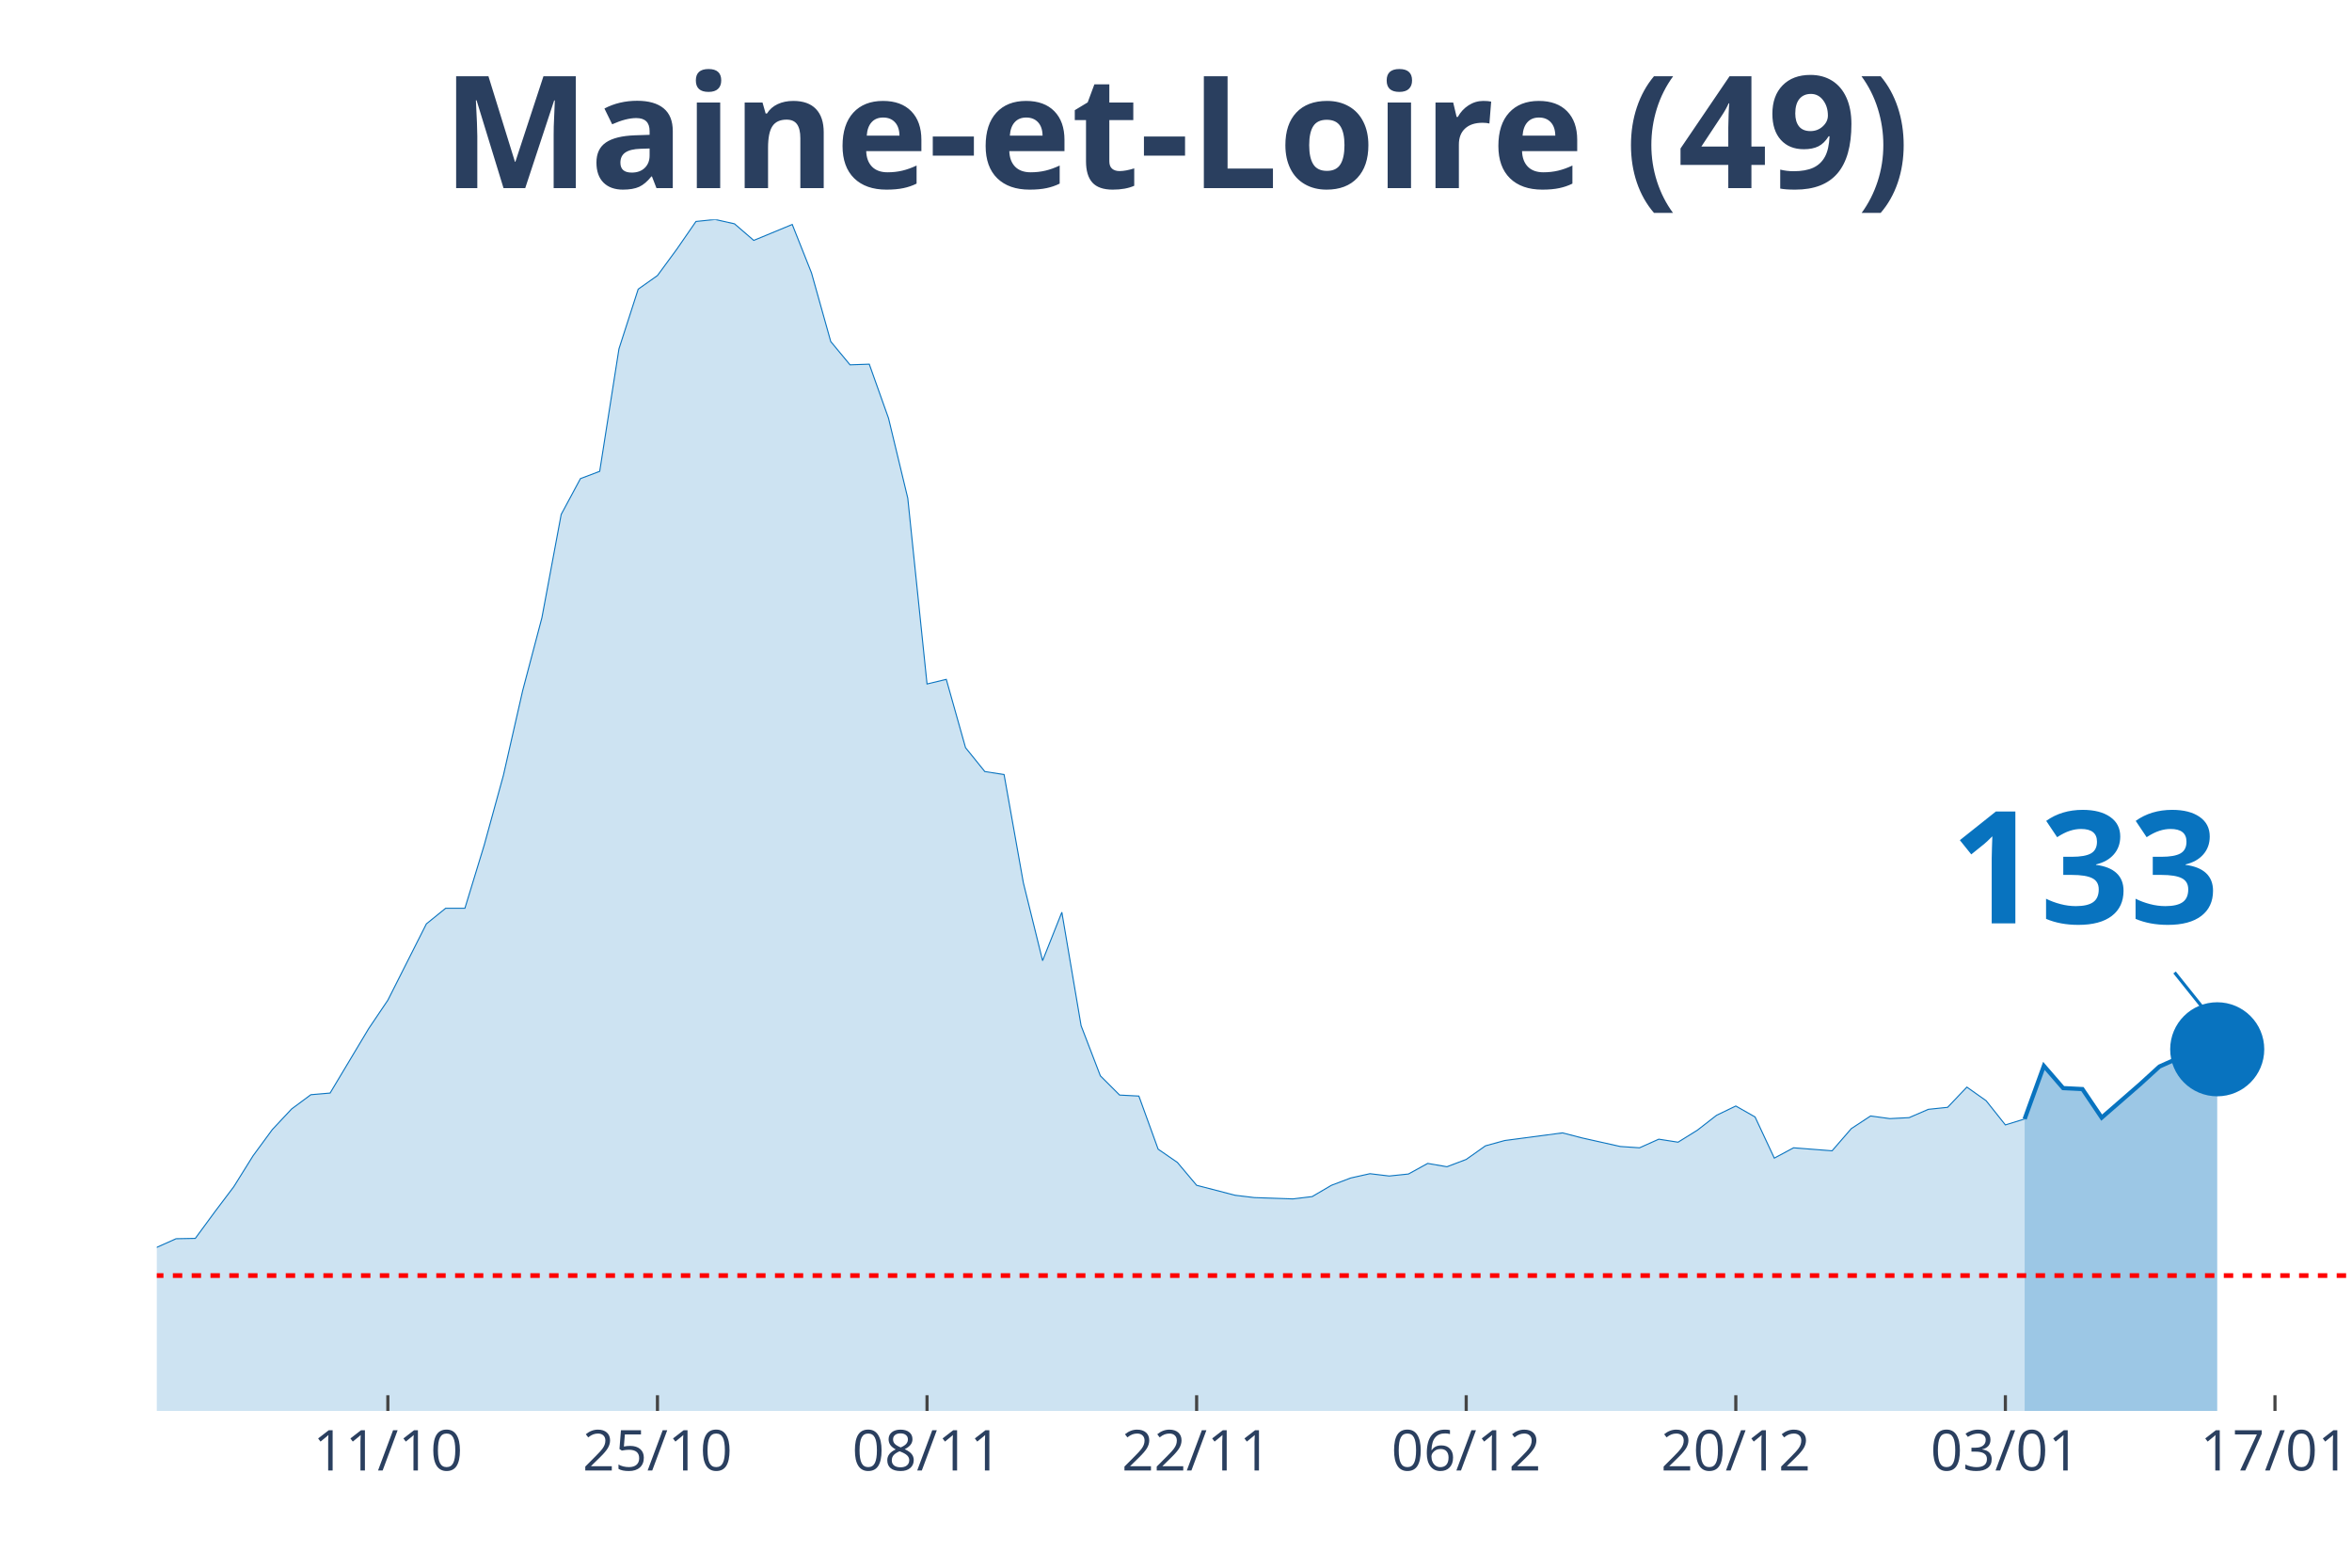
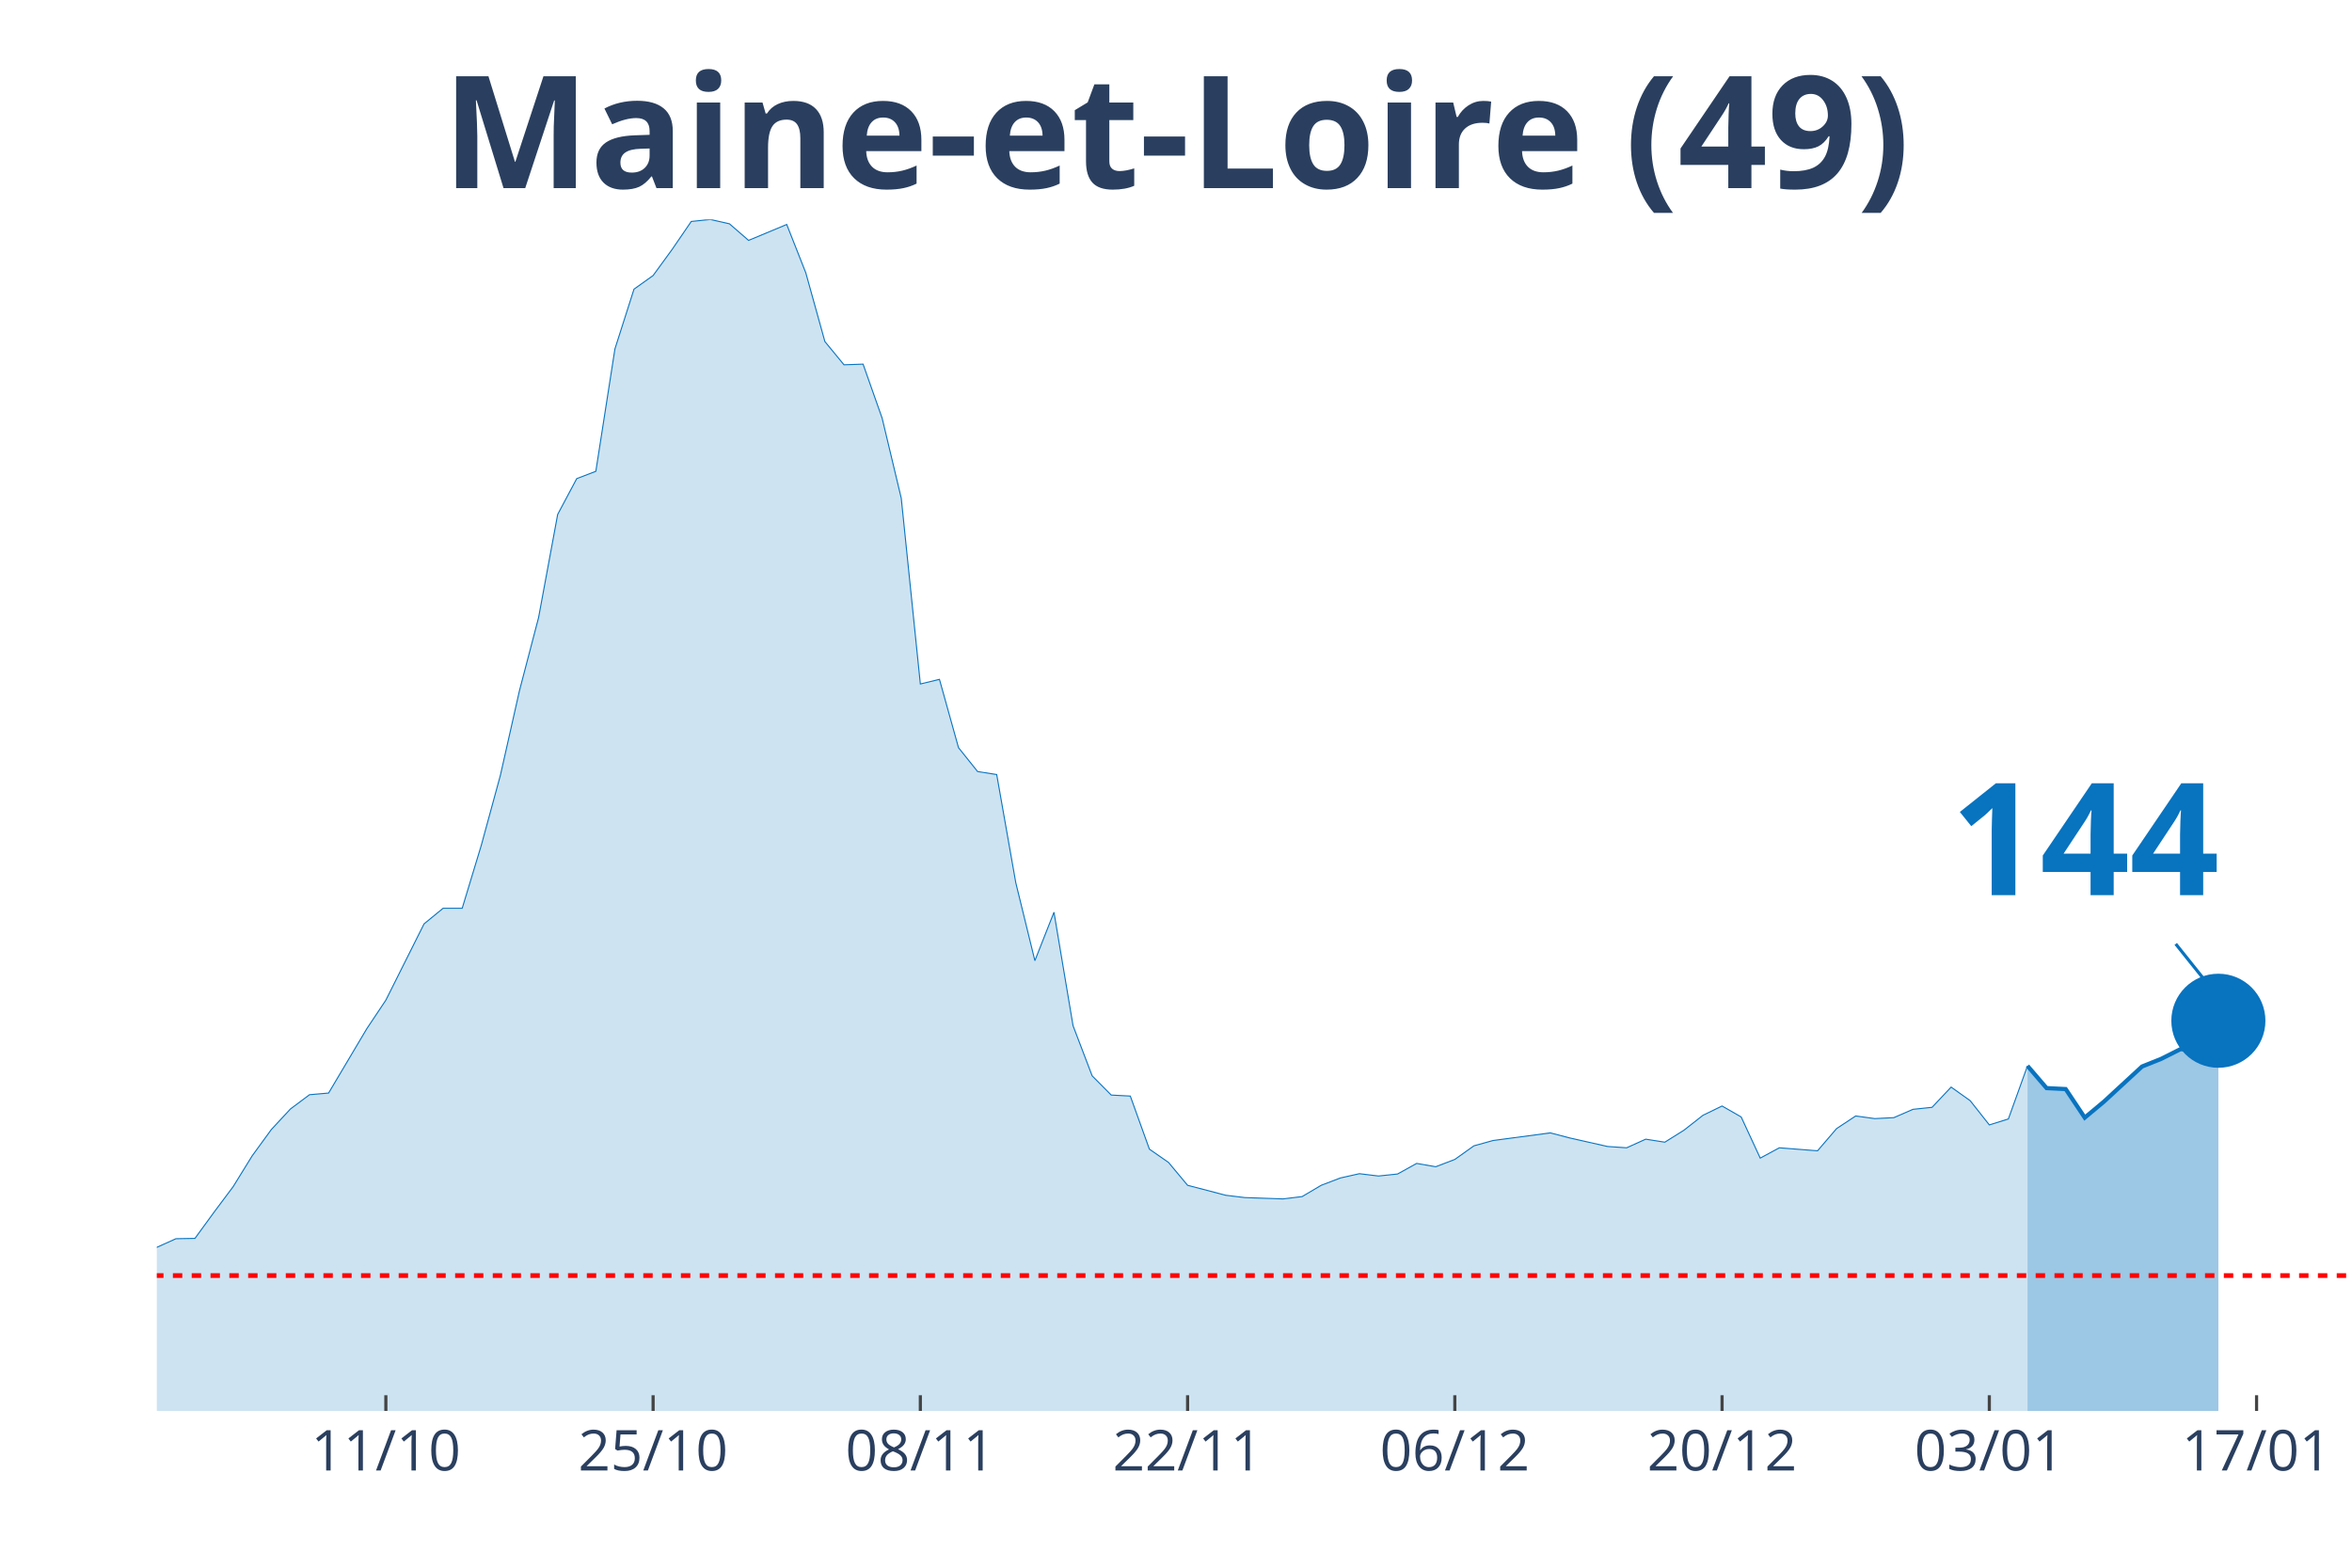
<svg xmlns="http://www.w3.org/2000/svg" class="main-svg" width="1125" height="750" style="" viewBox="0 0 750 500">
  <rect x="0" y="0" width="750" height="500" style="fill: rgb(0, 0, 0); fill-opacity: 0;" />
-   <defs id="defs-88525b">
+   <defs id="defs-7cf6c2">
    <g class="clips">
-       <clipPath id="clip88525bxyplot" class="plotclip">
+       <clipPath id="clip7cf6c2xyplot" class="plotclip">
        <rect width="700" height="380" />
      </clipPath>
-       <clipPath class="axesclip" id="clip88525bx">
+       <clipPath class="axesclip" id="clip7cf6c2x">
        <rect x="50" y="0" width="700" height="500" />
      </clipPath>
-       <clipPath class="axesclip" id="clip88525by">
+       <clipPath class="axesclip" id="clip7cf6c2y">
        <rect x="0" y="70" width="750" height="380" />
      </clipPath>
-       <clipPath class="axesclip" id="clip88525bxy">
+       <clipPath class="axesclip" id="clip7cf6c2xy">
        <rect x="50" y="70" width="700" height="380" />
      </clipPath>
    </g>
    <g class="gradients" />
  </defs>
  <g class="bglayer">
    <rect class="bg" x="50" y="70" width="700" height="380" style="fill: rgb(0, 0, 0); fill-opacity: 0; stroke-width: 0;" />
  </g>
  <g class="layer-below">
    <g class="imagelayer" />
    <g class="shapelayer" />
  </g>
  <g class="cartesianlayer">
    <g class="subplot xy">
      <g class="layer-subplot">
        <g class="shapelayer" />
        <g class="imagelayer" />
      </g>
      <g class="gridlayer">
        <g class="x">
-           <path class="xgrid crisp" transform="translate(123.68,0)" d="M0,70v380" style="stroke: rgb(255, 255, 255); stroke-opacity: 1; stroke-width: 1px;" />
-           <path class="xgrid crisp" transform="translate(209.65,0)" d="M0,70v380" style="stroke: rgb(255, 255, 255); stroke-opacity: 1; stroke-width: 1px;" />
-           <path class="xgrid crisp" transform="translate(295.61,0)" d="M0,70v380" style="stroke: rgb(255, 255, 255); stroke-opacity: 1; stroke-width: 1px;" />
-           <path class="xgrid crisp" transform="translate(381.58,0)" d="M0,70v380" style="stroke: rgb(255, 255, 255); stroke-opacity: 1; stroke-width: 1px;" />
-           <path class="xgrid crisp" transform="translate(467.54,0)" d="M0,70v380" style="stroke: rgb(255, 255, 255); stroke-opacity: 1; stroke-width: 1px;" />
-           <path class="xgrid crisp" transform="translate(553.51,0)" d="M0,70v380" style="stroke: rgb(255, 255, 255); stroke-opacity: 1; stroke-width: 1px;" />
-           <path class="xgrid crisp" transform="translate(639.47,0)" d="M0,70v380" style="stroke: rgb(255, 255, 255); stroke-opacity: 1; stroke-width: 1px;" />
-           <path class="xgrid crisp" transform="translate(725.44,0)" d="M0,70v380" style="stroke: rgb(255, 255, 255); stroke-opacity: 1; stroke-width: 1px;" />
+           <path class="xgrid crisp" transform="translate(123.04,0)" d="M0,70v380" style="stroke: rgb(255, 255, 255); stroke-opacity: 1; stroke-width: 1px;" />
+           <path class="xgrid crisp" transform="translate(208.26,0)" d="M0,70v380" style="stroke: rgb(255, 255, 255); stroke-opacity: 1; stroke-width: 1px;" />
+           <path class="xgrid crisp" transform="translate(293.48,0)" d="M0,70v380" style="stroke: rgb(255, 255, 255); stroke-opacity: 1; stroke-width: 1px;" />
+           <path class="xgrid crisp" transform="translate(378.7,0)" d="M0,70v380" style="stroke: rgb(255, 255, 255); stroke-opacity: 1; stroke-width: 1px;" />
+           <path class="xgrid crisp" transform="translate(463.91,0)" d="M0,70v380" style="stroke: rgb(255, 255, 255); stroke-opacity: 1; stroke-width: 1px;" />
+           <path class="xgrid crisp" transform="translate(549.13,0)" d="M0,70v380" style="stroke: rgb(255, 255, 255); stroke-opacity: 1; stroke-width: 1px;" />
+           <path class="xgrid crisp" transform="translate(634.35,0)" d="M0,70v380" style="stroke: rgb(255, 255, 255); stroke-opacity: 1; stroke-width: 1px;" />
+           <path class="xgrid crisp" transform="translate(719.57,0)" d="M0,70v380" style="stroke: rgb(255, 255, 255); stroke-opacity: 1; stroke-width: 1px;" />
        </g>
        <g class="y" />
      </g>
      <g class="zerolinelayer" />
      <path class="xlines-below" />
      <path class="ylines-below" />
      <g class="overlines-below" />
      <g class="xaxislayer-below" />
      <g class="yaxislayer-below" />
      <g class="overaxes-below" />
-       <g class="plot" transform="translate(50, 70)" clip-path="url('#clip88525bxyplot')">
+       <g class="plot" transform="translate(50, 70)" clip-path="url('#clip7cf6c2xyplot')">
        <g class="scatterlayer mlayer">
-           <g class="trace scatter trace39052e" style="stroke-miterlimit: 2;">
+           <g class="trace scatter trace9f6f1d" style="stroke-miterlimit: 2;">
            <g class="fills">
              <g>
-                 <path class="js-fill" d="M595.61,380L-835.09,380L-835.09,373.12L-810.53,370.69L-804.39,370.48L-736.84,376.51L-730.7,376.4L-454.39,376.19L-448.25,375.98L-386.84,372.38L-380.7,372.28L-307.02,368.04L-300.88,366.35L-282.46,363.81L-276.32,361.06L-264.04,356.4L-257.89,355.98L-214.91,358.62L-208.77,358.31L-196.49,355.66L-190.35,351.53L-165.79,333.02L-159.65,333.12L-141.23,315.98L-135.09,315.45L-116.67,315.03L-110.53,316.3L-98.25,317.78L-92.11,314.39L-85.96,312.8L-79.82,313.33L-73.68,313.65L-67.54,310.58L-55.26,312.8L-49.12,315.66L-42.98,318.62L-36.84,318.41L-30.7,318.73L-24.56,321.9L-18.42,326.98L-12.28,330.69L0,327.83L6.14,325.08L12.28,324.97L18.42,316.61L24.56,308.47L30.7,298.62L36.84,290.26L42.98,283.7L49.12,279.15L55.26,278.62L67.54,258.1L73.68,248.99L85.96,224.66L92.11,219.68L98.25,219.68L104.39,199.58L110.53,177.25L116.67,150.26L122.81,126.98L128.95,94.07L135.09,82.65L141.23,80.32L147.37,41.27L153.51,22.22L159.65,17.88L165.79,9.52L171.93,0.63L178.07,0L184.21,1.38L190.35,6.67L202.63,1.59L208.77,17.04L214.91,38.94L221.05,46.35L227.19,46.14L233.33,63.39L239.47,88.89L245.61,148.15L251.75,146.67L257.89,168.47L264.04,176.08L270.18,177.04L276.32,211.53L282.46,236.4L288.6,220.95L294.74,257.14L300.88,273.12L307.02,279.26L313.16,279.58L319.3,296.51L325.44,300.74L331.58,308.04L343.86,311.22L350,311.96L362.28,312.38L368.42,311.64L374.56,308.04L380.7,305.71L386.84,304.34L392.98,305.08L399.12,304.44L405.26,301.06L411.4,302.12L417.54,299.79L423.68,295.45L429.82,293.76L448.25,291.32L454.39,292.91L466.67,295.66L472.81,296.08L478.95,293.33L485.09,294.29L491.23,290.48L497.37,285.71L503.51,282.75L509.65,286.24L515.79,299.37L521.93,296.08L534.21,297.04L540.35,289.95L546.49,285.93L552.63,286.77L558.77,286.46L564.91,283.81L571.05,283.17L577.19,276.72L583.33,281.06L589.47,288.78L595.61,286.88" style="fill: rgb(8, 115, 191); fill-opacity: 0.2; stroke-width: 0;" />
+                 <path class="js-fill" d="M596.52,380L-827.83,380L-827.83,373.12L-803.48,370.69L-797.39,370.48L-736.52,376.4L-730.43,376.51L-474.78,375.24L-468.7,374.29L-316.52,370.48L-310.43,369.31L-273.91,361.06L-267.83,356.93L-237.39,356.61L-231.3,357.88L-219.13,359.89L-213.04,358.62L-194.78,355.66L-188.7,351.53L-164.35,333.02L-158.26,333.12L-140,315.98L-133.91,315.45L-115.65,315.03L-109.57,316.3L-97.39,317.78L-91.3,314.39L-85.22,312.8L-79.13,313.33L-73.04,313.65L-66.96,310.58L-54.78,312.8L-48.7,315.66L-42.61,318.62L-36.52,318.41L-30.43,318.73L-24.35,321.9L-18.26,326.98L-12.17,330.69L0,327.83L6.09,325.08L12.17,324.97L18.26,316.61L24.35,308.47L30.43,298.62L36.52,290.26L42.61,283.7L48.7,279.15L54.78,278.62L66.96,258.1L73.04,248.99L85.22,224.66L91.3,219.68L97.39,219.68L103.48,199.58L109.57,177.25L115.65,150.26L121.74,126.98L127.83,94.07L133.91,82.65L140,80.32L146.09,41.27L152.17,22.22L158.26,17.88L164.35,9.52L170.43,0.63L176.52,0L182.61,1.38L188.7,6.67L200.87,1.59L206.96,17.04L213.04,38.94L219.13,46.35L225.22,46.14L231.3,63.39L237.39,88.89L243.48,148.15L249.57,146.67L255.65,168.47L261.74,176.08L267.83,177.04L273.91,211.53L280,236.4L286.09,220.95L292.17,257.14L298.26,273.12L304.35,279.26L310.43,279.58L316.52,296.51L322.61,300.74L328.7,308.04L340.87,311.22L346.96,311.96L359.13,312.38L365.22,311.64L371.3,308.04L377.39,305.71L383.48,304.34L389.57,305.08L395.65,304.44L401.74,301.06L407.83,302.12L413.91,299.79L420,295.45L426.09,293.76L444.35,291.32L450.43,292.91L462.61,295.66L468.7,296.08L474.78,293.33L480.87,294.29L486.96,290.48L493.04,285.71L499.13,282.75L505.22,286.24L511.3,299.37L517.39,296.08L529.57,297.04L535.65,289.95L541.74,285.93L547.83,286.77L553.91,286.46L560,283.81L566.09,283.17L572.17,276.72L578.26,281.06L584.35,288.78L590.43,286.88L596.52,269.95" style="fill: rgb(8, 115, 191); fill-opacity: 0.2; stroke-width: 0;" />
              </g>
            </g>
            <g class="errorbars" />
            <g class="lines">
-               <path class="js-line" d="M-835.09,373.12L-810.53,370.69L-804.39,370.48L-736.84,376.51L-730.7,376.4L-454.39,376.19L-448.25,375.98L-386.84,372.38L-380.7,372.28L-307.02,368.04L-300.88,366.35L-282.46,363.81L-276.32,361.06L-264.04,356.4L-257.89,355.98L-214.91,358.62L-208.77,358.31L-196.49,355.66L-190.35,351.53L-165.79,333.02L-159.65,333.12L-141.23,315.98L-135.09,315.45L-116.67,315.03L-110.53,316.3L-98.25,317.78L-92.11,314.39L-85.96,312.8L-79.82,313.33L-73.68,313.65L-67.54,310.58L-55.26,312.8L-49.12,315.66L-42.98,318.62L-36.84,318.41L-30.7,318.73L-24.56,321.9L-18.42,326.98L-12.28,330.69L0,327.83L6.14,325.08L12.28,324.97L18.42,316.61L24.56,308.47L30.7,298.62L36.84,290.26L42.98,283.7L49.12,279.15L55.26,278.62L67.54,258.1L73.68,248.99L85.96,224.66L92.11,219.68L98.25,219.68L104.39,199.58L110.53,177.25L116.67,150.26L122.81,126.98L128.95,94.07L135.09,82.65L141.23,80.32L147.37,41.27L153.51,22.22L159.65,17.88L165.79,9.52L171.93,0.63L178.07,0L184.21,1.38L190.35,6.67L202.63,1.59L208.77,17.04L214.91,38.94L221.05,46.35L227.19,46.14L233.33,63.39L239.47,88.89L245.61,148.15L251.75,146.67L257.89,168.47L264.04,176.08L270.18,177.04L276.32,211.53L282.46,236.4L288.6,220.95L294.74,257.14L300.88,273.12L307.02,279.26L313.16,279.58L319.3,296.51L325.44,300.74L331.58,308.04L343.86,311.22L350,311.96L362.28,312.38L368.42,311.64L374.56,308.04L380.7,305.71L386.84,304.34L392.98,305.08L399.12,304.44L405.26,301.06L411.4,302.12L417.54,299.79L423.68,295.45L429.82,293.76L448.25,291.32L454.39,292.91L466.67,295.66L472.81,296.08L478.95,293.33L485.09,294.29L491.23,290.48L497.37,285.71L503.51,282.75L509.65,286.24L515.79,299.37L521.93,296.08L534.21,297.04L540.35,289.95L546.49,285.93L552.63,286.77L558.77,286.46L564.91,283.81L571.05,283.17L577.19,276.72L583.33,281.06L589.47,288.78L595.61,286.88" style="vector-effect: non-scaling-stroke; fill: none; stroke: rgb(8, 115, 191); stroke-opacity: 1; stroke-width: 0.5px; opacity: 1;" />
+               <path class="js-line" d="M-827.83,373.12L-803.48,370.69L-797.39,370.48L-736.52,376.4L-730.43,376.51L-474.78,375.24L-468.7,374.29L-316.52,370.48L-310.43,369.31L-273.91,361.06L-267.83,356.93L-237.39,356.61L-231.3,357.88L-219.13,359.89L-213.04,358.62L-194.78,355.66L-188.7,351.53L-164.35,333.02L-158.26,333.12L-140,315.98L-133.91,315.45L-115.65,315.03L-109.57,316.3L-97.39,317.78L-91.3,314.39L-85.22,312.8L-79.13,313.33L-73.04,313.65L-66.96,310.58L-54.78,312.8L-48.7,315.66L-42.61,318.62L-36.52,318.41L-30.43,318.73L-24.35,321.9L-18.26,326.98L-12.17,330.69L0,327.83L6.09,325.08L12.17,324.97L18.26,316.61L24.35,308.47L30.43,298.62L36.52,290.26L42.61,283.7L48.7,279.15L54.78,278.62L66.96,258.1L73.04,248.99L85.22,224.66L91.3,219.68L97.39,219.68L103.48,199.58L109.57,177.25L115.65,150.26L121.74,126.98L127.83,94.07L133.91,82.65L140,80.32L146.09,41.27L152.17,22.22L158.26,17.88L164.35,9.52L170.43,0.63L176.52,0L182.61,1.38L188.7,6.67L200.87,1.59L206.96,17.04L213.04,38.94L219.13,46.35L225.22,46.14L231.3,63.39L237.39,88.89L243.48,148.15L249.57,146.67L255.65,168.47L261.74,176.08L267.83,177.04L273.91,211.53L280,236.4L286.09,220.95L292.17,257.14L298.26,273.12L304.35,279.26L310.43,279.58L316.52,296.51L322.61,300.74L328.7,308.04L340.87,311.22L346.96,311.96L359.13,312.38L365.22,311.64L371.3,308.04L377.39,305.71L383.48,304.34L389.57,305.08L395.65,304.44L401.74,301.06L407.83,302.12L413.91,299.79L420,295.45L426.09,293.76L444.35,291.32L450.43,292.91L462.61,295.66L468.7,296.08L474.78,293.33L480.87,294.29L486.96,290.48L493.04,285.71L499.13,282.75L505.22,286.24L511.3,299.37L517.39,296.08L529.57,297.04L535.65,289.95L541.74,285.93L547.83,286.77L553.91,286.46L560,283.81L566.09,283.17L572.17,276.72L578.26,281.06L584.35,288.78L590.43,286.88L596.52,269.95" style="vector-effect: non-scaling-stroke; fill: none; stroke: rgb(8, 115, 191); stroke-opacity: 1; stroke-width: 0.5px; opacity: 1;" />
            </g>
            <g class="points" />
            <g class="text" />
          </g>
-           <g class="trace scatter tracefe250b" style="stroke-miterlimit: 2;">
+           <g class="trace scatter trace7f45a6" style="stroke-miterlimit: 2;">
            <g class="fills">
              <g>
-                 <path class="js-fill" d="M657.02,380L595.61,380L595.61,286.88L601.75,269.95L607.89,277.04L614.04,277.35L620.18,286.46L632.46,275.77L638.6,270.16L650.88,264.66L657.02,264.66" style="fill: rgb(8, 115, 191); fill-opacity: 0.4; stroke-width: 0;" />
+                 <path class="js-fill" d="M657.39,380L596.52,380L596.52,269.95L602.61,277.04L608.7,277.35L614.78,286.46L620.87,281.38L633.04,270.16L639.13,267.72L645.22,264.66L651.3,264.66L657.39,255.56" style="fill: rgb(8, 115, 191); fill-opacity: 0.4; stroke-width: 0;" />
              </g>
            </g>
            <g class="errorbars" />
            <g class="lines">
-               <path class="js-line" d="M595.61,286.88L601.75,269.95L607.89,277.04L614.04,277.35L620.18,286.46L632.46,275.77L638.6,270.16L650.88,264.66L657.02,264.66" style="vector-effect: non-scaling-stroke; fill: none; stroke: rgb(8, 115, 191); stroke-opacity: 1; stroke-width: 2px; opacity: 1;" />
+               <path class="js-line" d="M596.52,269.95L602.61,277.04L608.7,277.35L614.78,286.46L620.87,281.38L633.04,270.16L639.13,267.72L645.22,264.66L651.3,264.66L657.39,255.56" style="vector-effect: non-scaling-stroke; fill: none; stroke: rgb(8, 115, 191); stroke-opacity: 1; stroke-width: 2px; opacity: 1;" />
            </g>
            <g class="points" />
            <g class="text" />
          </g>
-           <g class="trace scatter trace821cfd" style="stroke-miterlimit: 2; opacity: 1;">
+           <g class="trace scatter trace22df23" style="stroke-miterlimit: 2; opacity: 1;">
            <g class="fills" />
            <g class="errorbars" />
            <g class="lines" />
            <g class="points">
-               <path class="point" transform="translate(657.02,264.66)" d="M15,0A15,15 0 1,1 0,-15A15,15 0 0,1 15,0Z" style="opacity: 1; stroke-width: 0px; fill: rgb(8, 115, 191); fill-opacity: 1;" />
+               <path class="point" transform="translate(657.39,255.56)" d="M15,0A15,15 0 1,1 0,-15A15,15 0 0,1 15,0Z" style="opacity: 1; stroke-width: 0px; fill: rgb(8, 115, 191); fill-opacity: 1;" />
            </g>
            <g class="text" />
          </g>
        </g>
      </g>
      <g class="overplot" />
      <path class="xlines-above crisp" style="fill: none; stroke-width: 1px; stroke: rgb(0, 0, 0); stroke-opacity: 0;" d="" />
      <path class="ylines-above crisp" style="fill: none;" d="M0,0" />
      <g class="overlines-above" />
      <g class="xaxislayer-above">
-         <path class="xtick ticks crisp" d="M0,450v-5" transform="translate(123.68,0)" style="stroke: rgb(68, 68, 68); stroke-opacity: 1; stroke-width: 1px;" />
-         <path class="xtick ticks crisp" d="M0,450v-5" transform="translate(209.65,0)" style="stroke: rgb(68, 68, 68); stroke-opacity: 1; stroke-width: 1px;" />
-         <path class="xtick ticks crisp" d="M0,450v-5" transform="translate(295.61,0)" style="stroke: rgb(68, 68, 68); stroke-opacity: 1; stroke-width: 1px;" />
-         <path class="xtick ticks crisp" d="M0,450v-5" transform="translate(381.58,0)" style="stroke: rgb(68, 68, 68); stroke-opacity: 1; stroke-width: 1px;" />
-         <path class="xtick ticks crisp" d="M0,450v-5" transform="translate(467.54,0)" style="stroke: rgb(68, 68, 68); stroke-opacity: 1; stroke-width: 1px;" />
-         <path class="xtick ticks crisp" d="M0,450v-5" transform="translate(553.51,0)" style="stroke: rgb(68, 68, 68); stroke-opacity: 1; stroke-width: 1px;" />
-         <path class="xtick ticks crisp" d="M0,450v-5" transform="translate(639.47,0)" style="stroke: rgb(68, 68, 68); stroke-opacity: 1; stroke-width: 1px;" />
-         <path class="xtick ticks crisp" d="M0,450v-5" transform="translate(725.44,0)" style="stroke: rgb(68, 68, 68); stroke-opacity: 1; stroke-width: 1px;" />
+         <path class="xtick ticks crisp" d="M0,450v-5" transform="translate(123.04,0)" style="stroke: rgb(68, 68, 68); stroke-opacity: 1; stroke-width: 1px;" />
+         <path class="xtick ticks crisp" d="M0,450v-5" transform="translate(208.26,0)" style="stroke: rgb(68, 68, 68); stroke-opacity: 1; stroke-width: 1px;" />
+         <path class="xtick ticks crisp" d="M0,450v-5" transform="translate(293.48,0)" style="stroke: rgb(68, 68, 68); stroke-opacity: 1; stroke-width: 1px;" />
+         <path class="xtick ticks crisp" d="M0,450v-5" transform="translate(378.7,0)" style="stroke: rgb(68, 68, 68); stroke-opacity: 1; stroke-width: 1px;" />
+         <path class="xtick ticks crisp" d="M0,450v-5" transform="translate(463.91,0)" style="stroke: rgb(68, 68, 68); stroke-opacity: 1; stroke-width: 1px;" />
+         <path class="xtick ticks crisp" d="M0,450v-5" transform="translate(549.13,0)" style="stroke: rgb(68, 68, 68); stroke-opacity: 1; stroke-width: 1px;" />
+         <path class="xtick ticks crisp" d="M0,450v-5" transform="translate(634.35,0)" style="stroke: rgb(68, 68, 68); stroke-opacity: 1; stroke-width: 1px;" />
+         <path class="xtick ticks crisp" d="M0,450v-5" transform="translate(719.57,0)" style="stroke: rgb(68, 68, 68); stroke-opacity: 1; stroke-width: 1px;" />
        <g class="xtick">
-           <text text-anchor="middle" x="0" y="469" transform="translate(123.68,0)" style="font-family: 'Open Sans', verdana, arial, sans-serif; font-size: 18px; fill: rgb(42, 63, 95); fill-opacity: 1; white-space: pre;">11/10</text>
+           <text text-anchor="middle" x="0" y="469" transform="translate(123.04,0)" style="font-family: 'Open Sans', verdana, arial, sans-serif; font-size: 18px; fill: rgb(42, 63, 95); fill-opacity: 1; white-space: pre;">11/10</text>
        </g>
        <g class="xtick">
-           <text text-anchor="middle" x="0" y="469" transform="translate(209.65,0)" style="font-family: 'Open Sans', verdana, arial, sans-serif; font-size: 18px; fill: rgb(42, 63, 95); fill-opacity: 1; white-space: pre;">25/10</text>
+           <text text-anchor="middle" x="0" y="469" transform="translate(208.26,0)" style="font-family: 'Open Sans', verdana, arial, sans-serif; font-size: 18px; fill: rgb(42, 63, 95); fill-opacity: 1; white-space: pre;">25/10</text>
        </g>
        <g class="xtick">
-           <text text-anchor="middle" x="0" y="469" transform="translate(295.61,0)" style="font-family: 'Open Sans', verdana, arial, sans-serif; font-size: 18px; fill: rgb(42, 63, 95); fill-opacity: 1; white-space: pre;">08/11</text>
+           <text text-anchor="middle" x="0" y="469" transform="translate(293.48,0)" style="font-family: 'Open Sans', verdana, arial, sans-serif; font-size: 18px; fill: rgb(42, 63, 95); fill-opacity: 1; white-space: pre;">08/11</text>
        </g>
        <g class="xtick">
-           <text text-anchor="middle" x="0" y="469" transform="translate(381.58,0)" style="font-family: 'Open Sans', verdana, arial, sans-serif; font-size: 18px; fill: rgb(42, 63, 95); fill-opacity: 1; white-space: pre;">22/11</text>
+           <text text-anchor="middle" x="0" y="469" transform="translate(378.7,0)" style="font-family: 'Open Sans', verdana, arial, sans-serif; font-size: 18px; fill: rgb(42, 63, 95); fill-opacity: 1; white-space: pre;">22/11</text>
        </g>
        <g class="xtick">
-           <text text-anchor="middle" x="0" y="469" transform="translate(467.54,0)" style="font-family: 'Open Sans', verdana, arial, sans-serif; font-size: 18px; fill: rgb(42, 63, 95); fill-opacity: 1; white-space: pre;">06/12</text>
+           <text text-anchor="middle" x="0" y="469" transform="translate(463.91,0)" style="font-family: 'Open Sans', verdana, arial, sans-serif; font-size: 18px; fill: rgb(42, 63, 95); fill-opacity: 1; white-space: pre;">06/12</text>
        </g>
        <g class="xtick">
-           <text text-anchor="middle" x="0" y="469" transform="translate(553.51,0)" style="font-family: 'Open Sans', verdana, arial, sans-serif; font-size: 18px; fill: rgb(42, 63, 95); fill-opacity: 1; white-space: pre;">20/12</text>
+           <text text-anchor="middle" x="0" y="469" transform="translate(549.13,0)" style="font-family: 'Open Sans', verdana, arial, sans-serif; font-size: 18px; fill: rgb(42, 63, 95); fill-opacity: 1; white-space: pre;">20/12</text>
        </g>
        <g class="xtick">
-           <text text-anchor="middle" x="0" y="469" transform="translate(639.47,0)" style="font-family: 'Open Sans', verdana, arial, sans-serif; font-size: 18px; fill: rgb(42, 63, 95); fill-opacity: 1; white-space: pre;">03/01</text>
+           <text text-anchor="middle" x="0" y="469" transform="translate(634.35,0)" style="font-family: 'Open Sans', verdana, arial, sans-serif; font-size: 18px; fill: rgb(42, 63, 95); fill-opacity: 1; white-space: pre;">03/01</text>
        </g>
        <g class="xtick">
-           <text text-anchor="middle" x="0" y="469" transform="translate(725.44,0)" style="font-family: 'Open Sans', verdana, arial, sans-serif; font-size: 18px; fill: rgb(42, 63, 95); fill-opacity: 1; white-space: pre;">17/01</text>
+           <text text-anchor="middle" x="0" y="469" transform="translate(719.57,0)" style="font-family: 'Open Sans', verdana, arial, sans-serif; font-size: 18px; fill: rgb(42, 63, 95); fill-opacity: 1; white-space: pre;">17/01</text>
        </g>
      </g>
      <g class="yaxislayer-above" />
      <g class="overaxes-above" />
    </g>
  </g>
  <g class="polarlayer" />
  <g class="ternarylayer" />
  <g class="geolayer" />
  <g class="funnelarealayer" />
  <g class="pielayer" />
  <g class="treemaplayer" />
  <g class="sunburstlayer" />
  <g class="glimages" />
-   <defs id="topdefs-88525b">
+   <defs id="topdefs-7cf6c2">
    <g class="clips" />
  </defs>
  <g class="layer-above">
    <g class="imagelayer" />
    <g class="shapelayer">
-       <path data-index="0" fill-rule="evenodd" d="M-3400.88,406.83L1087.72,406.83" clip-path="url('#clip88525bxy')" style="opacity: 1; stroke: rgb(255, 0, 0); stroke-opacity: 1; fill: rgb(0, 0, 0); fill-opacity: 0; stroke-dasharray: 3px, 3px; stroke-width: 1.5px;" />
+       <path data-index="0" fill-rule="evenodd" d="M-3370.87,406.83L1078.7,406.83" clip-path="url('#clip7cf6c2xy')" style="opacity: 1; stroke: rgb(255, 0, 0); stroke-opacity: 1; fill: rgb(0, 0, 0); fill-opacity: 0; stroke-dasharray: 3px, 3px; stroke-width: 1.5px;" />
    </g>
  </g>
  <g class="infolayer">
    <g class="g-gtitle">
      <text class="gtitle" x="375" y="25" text-anchor="middle" dy="0.7em" style="font-family: 'Open Sans', verdana, arial, sans-serif; font-size: 50px; fill: rgb(42, 63, 95); opacity: 1; font-weight: normal; white-space: pre;">
        <tspan style="font-weight:bold">Maine-et-Loire (49)</tspan>
      </text>
    </g>
    <g class="g-xtitle" />
    <g class="annotation" data-index="0" style="opacity: 1;">
-       <g class="annotation-text-g" transform="rotate(0,665.02,274.66)">
-         <g class="cursor-pointer" transform="translate(607, 239)">
+       <g class="annotation-text-g" transform="rotate(0,665.39,265.56)">
+         <g class="cursor-pointer" transform="translate(607, 230)">
          <rect class="bg" x="0.5" y="0.5" width="115" height="71" style="stroke-width: 1px; stroke: rgb(0, 0, 0); stroke-opacity: 0; fill: rgb(255, 255, 255); fill-opacity: 0.6;" />
          <text class="annotation-text" text-anchor="middle" x="57.812" y="55.5" style="font-family: 'Open Sans', verdana, arial, sans-serif; font-size: 50px; fill: rgb(8, 115, 191); fill-opacity: 1; white-space: pre;">
-             <tspan style="font-weight:bold">133 </tspan>
+             <tspan style="font-weight:bold">144 </tspan>
          </text>
        </g>
      </g>
      <g class="annotation-arrow-g" style="opacity: 1;">
-         <path d="M693.42,310.16L705.02,324.66" style="stroke-width: 1px; stroke: rgb(8, 115, 191); stroke-opacity: 1; stroke-dasharray: 0px, 0px, 18.569px, 18.569px;" />
+         <path d="M693.79,301.06L705.39,315.56" style="stroke-width: 1px; stroke: rgb(8, 115, 191); stroke-opacity: 1; stroke-dasharray: 0px, 0px, 18.569px, 18.569px;" />
      </g>
    </g>
  </g>
</svg>
